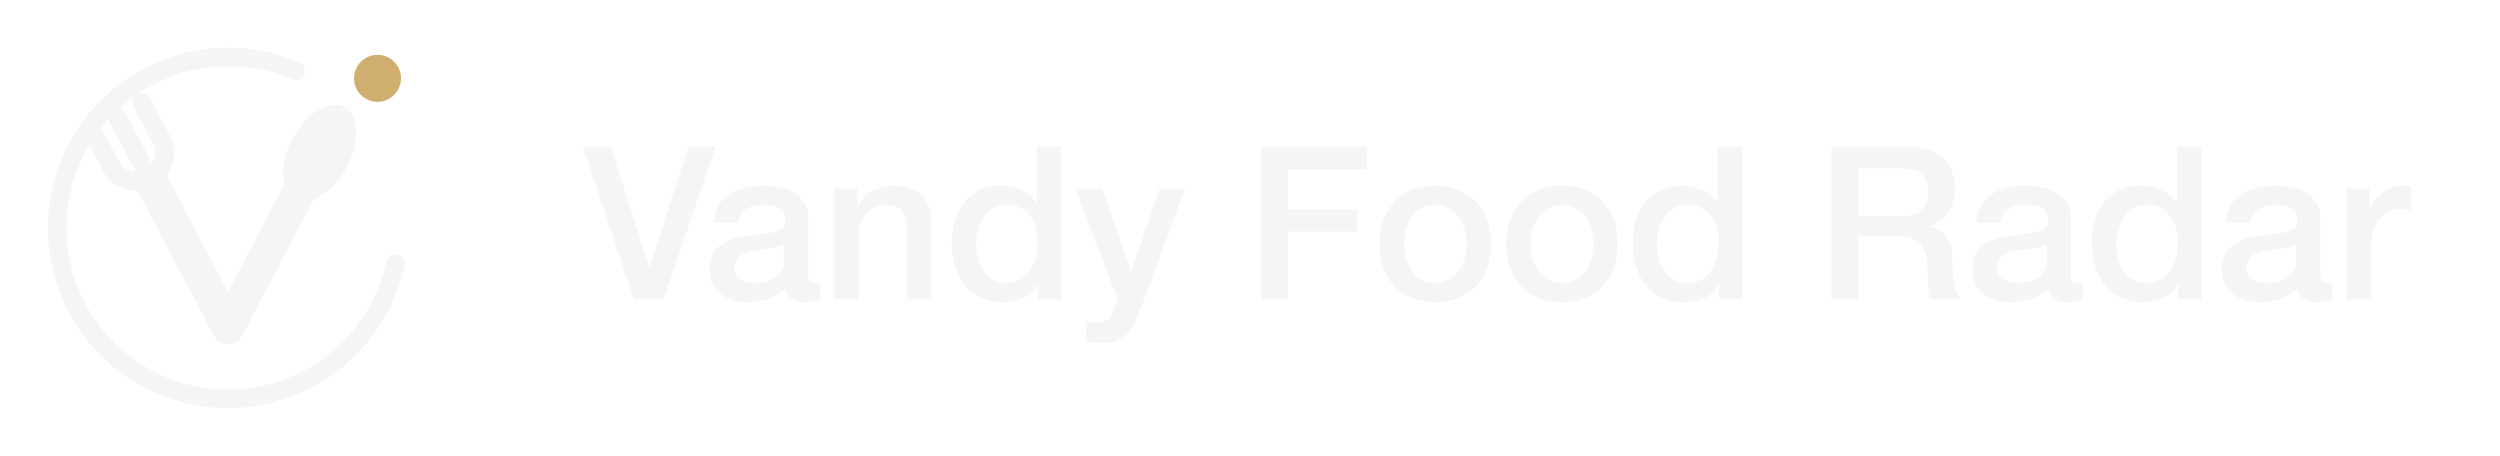
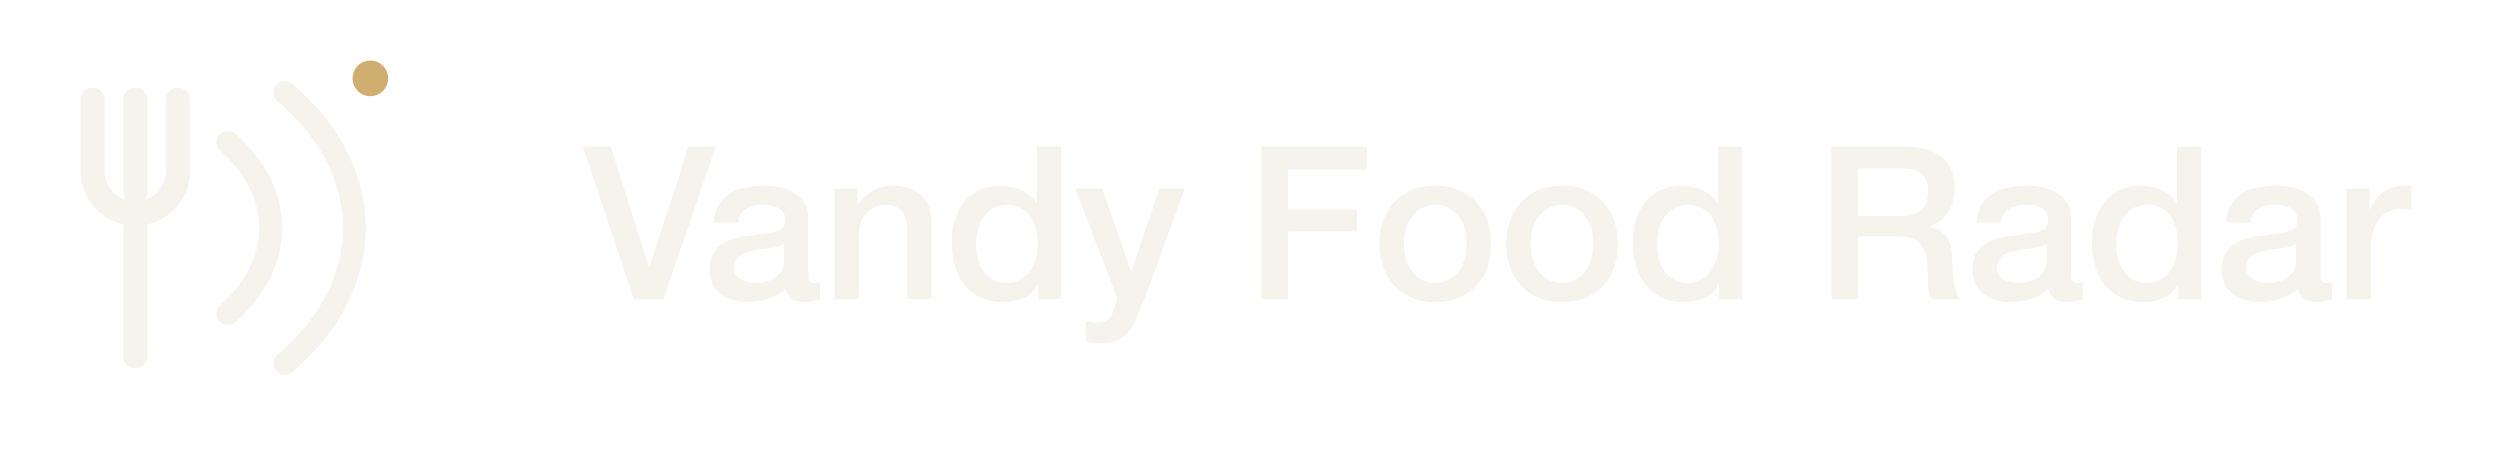
<svg xmlns="http://www.w3.org/2000/svg" width="351" height="64" viewBox="0 0 351 64" fill="none">
-   <g stroke="#F5F5F7" stroke-linecap="round" stroke-linejoin="round">
-     <path d="M55.5 37A24 24 0 1 1 41.5 9.95" stroke-width="2.6" />
-     <path d="M21 25 32 46 43 25" stroke-width="4.6" />
-     <path d="M-4-10v6a4 4 0 0 0 8 0v-6M0-10v7" transform="translate(21 25) rotate(-28)" stroke-width="2.6" />
-   </g>
-   <ellipse cx="0" cy="-4" rx="4.3" ry="7.3" transform="translate(43 25) rotate(28)" fill="#F5F5F7" />
-   <circle cx="53" cy="11" r="3.3" fill="#CFAE70" />
-   <g fill="#F5F5F7">
+   <path d="M13 14v10a6 6 0 0 0 12 0V14M19 14v13M19 30v20" stroke="#F6F3EC" stroke-width="3.4" stroke-linecap="round" stroke-linejoin="round" />
+   <path d="M32 20c8 7 8 17 0 24M40 13c13 11 13 27 0 38" stroke="#F6F3EC" stroke-width="3.2" stroke-linecap="round" />
+   <circle cx="52" cy="11" r="2.5" fill="#CFAE70" />
+   <g fill="#F6F3EC">
    <path d="M81.850 20.580L85.750 20.580L91.120 37.530L91.180 37.530L96.670 20.580L100.480 20.580L93.160 42.000L88.990 42.000Z" />
    <path d="M113.470 38.550Q113.470 39.180 113.635 39.450Q113.800 39.720 114.280 39.720Q114.430 39.720 114.640 39.720Q114.850 39.720 115.120 39.660L115.120 42.030Q114.940 42.090 114.655 42.165Q114.370 42.240 114.070 42.300Q113.770 42.360 113.470 42.390Q113.170 42.420 112.960 42.420Q111.910 42.420 111.220 42.000Q110.530 41.580 110.320 40.530Q109.300 41.520 107.815 41.970Q106.330 42.420 104.950 42.420Q103.900 42.420 102.940 42.135Q101.980 41.850 101.245 41.295Q100.510 40.740 100.075 39.885Q99.640 39.030 99.640 37.890Q99.640 36.450 100.165 35.550Q100.690 34.650 101.545 34.140Q102.400 33.630 103.465 33.405Q104.530 33.180 105.610 33.060Q106.540 32.880 107.380 32.805Q108.220 32.730 108.865 32.550Q109.510 32.370 109.885 31.995Q110.260 31.620 110.260 30.870Q110.260 30.210 109.945 29.790Q109.630 29.370 109.165 29.145Q108.700 28.920 108.130 28.845Q107.560 28.770 107.050 28.770Q105.610 28.770 104.680 29.370Q103.750 29.970 103.630 31.230L100.210 31.230Q100.300 29.730 100.930 28.740Q101.560 27.750 102.535 27.150Q103.510 26.550 104.740 26.310Q105.970 26.070 107.260 26.070Q108.400 26.070 109.510 26.310Q110.620 26.550 111.505 27.090Q112.390 27.630 112.930 28.485Q113.470 29.340 113.470 30.570ZM110.050 34.230Q109.270 34.740 108.130 34.845Q106.990 34.950 105.850 35.160Q105.310 35.250 104.800 35.415Q104.290 35.580 103.900 35.865Q103.510 36.150 103.285 36.615Q103.060 37.080 103.060 37.740Q103.060 38.310 103.390 38.700Q103.720 39.090 104.185 39.315Q104.650 39.540 105.205 39.630Q105.760 39.720 106.210 39.720Q106.780 39.720 107.440 39.570Q108.100 39.420 108.685 39.060Q109.270 38.700 109.660 38.145Q110.050 37.590 110.050 36.780Z" />
    <path d="M117.160 26.490L120.400 26.490L120.400 28.770L120.460 28.830Q121.240 27.540 122.500 26.805Q123.760 26.070 125.290 26.070Q127.840 26.070 129.310 27.390Q130.780 28.710 130.780 31.350L130.780 42.000L127.360 42.000L127.360 32.250Q127.300 30.420 126.580 29.595Q125.860 28.770 124.330 28.770Q123.460 28.770 122.770 29.085Q122.080 29.400 121.600 29.955Q121.120 30.510 120.850 31.260Q120.580 32.010 120.580 32.850L120.580 42.000L117.160 42.000Z" />
    <path d="M148.990 42.000L145.750 42.000L145.750 39.900L145.690 39.900Q145.000 41.250 143.680 41.835Q142.360 42.420 140.890 42.420Q139.060 42.420 137.695 41.775Q136.330 41.130 135.430 40.020Q134.530 38.910 134.080 37.395Q133.630 35.880 133.630 34.140Q133.630 32.040 134.200 30.510Q134.770 28.980 135.715 27.990Q136.660 27.000 137.875 26.535Q139.090 26.070 140.350 26.070Q141.070 26.070 141.820 26.205Q142.570 26.340 143.260 26.640Q143.950 26.940 144.535 27.405Q145.120 27.870 145.510 28.500L145.570 28.500L145.570 20.580L148.990 20.580ZM137.050 34.410Q137.050 35.400 137.305 36.360Q137.560 37.320 138.085 38.070Q138.610 38.820 139.420 39.270Q140.230 39.720 141.340 39.720Q142.480 39.720 143.305 39.240Q144.130 38.760 144.655 37.980Q145.180 37.200 145.435 36.225Q145.690 35.250 145.690 34.230Q145.690 31.650 144.535 30.210Q143.380 28.770 141.400 28.770Q140.200 28.770 139.375 29.265Q138.550 29.760 138.025 30.555Q137.500 31.350 137.275 32.355Q137.050 33.360 137.050 34.410Z" />
    <path d="M151.000 26.490L154.750 26.490L158.800 38.070L158.860 38.070L162.790 26.490L166.360 26.490L160.330 42.840Q159.910 43.890 159.505 44.850Q159.100 45.810 158.515 46.545Q157.930 47.280 157.060 47.715Q156.190 48.150 154.840 48.150Q153.640 48.150 152.470 47.970L152.470 45.090Q152.890 45.150 153.280 45.225Q153.670 45.300 154.090 45.300Q154.690 45.300 155.080 45.150Q155.470 45.000 155.725 44.715Q155.980 44.430 156.160 44.040Q156.340 43.650 156.490 43.140L156.880 41.940Z" />
    <path d="M177.100 20.580L191.890 20.580L191.890 23.820L180.850 23.820L180.850 29.430L190.540 29.430L190.540 32.490L180.850 32.490L180.850 42.000L177.100 42.000Z" />
    <path d="M201.520 42.420Q199.660 42.420 198.205 41.805Q196.750 41.190 195.745 40.110Q194.740 39.030 194.215 37.530Q193.690 36.030 193.690 34.230Q193.690 32.460 194.215 30.960Q194.740 29.460 195.745 28.380Q196.750 27.300 198.205 26.685Q199.660 26.070 201.520 26.070Q203.380 26.070 204.835 26.685Q206.290 27.300 207.295 28.380Q208.300 29.460 208.825 30.960Q209.350 32.460 209.350 34.230Q209.350 36.030 208.825 37.530Q208.300 39.030 207.295 40.110Q206.290 41.190 204.835 41.805Q203.380 42.420 201.520 42.420ZM201.520 39.720Q202.660 39.720 203.500 39.240Q204.340 38.760 204.880 37.980Q205.420 37.200 205.675 36.225Q205.930 35.250 205.930 34.230Q205.930 33.240 205.675 32.250Q205.420 31.260 204.880 30.495Q204.340 29.730 203.500 29.250Q202.660 28.770 201.520 28.770Q200.380 28.770 199.540 29.250Q198.700 29.730 198.160 30.495Q197.620 31.260 197.365 32.250Q197.110 33.240 197.110 34.230Q197.110 35.250 197.365 36.225Q197.620 37.200 198.160 37.980Q198.700 38.760 199.540 39.240Q200.380 39.720 201.520 39.720Z" />
    <path d="M219.310 42.420Q217.450 42.420 215.995 41.805Q214.540 41.190 213.535 40.110Q212.530 39.030 212.005 37.530Q211.480 36.030 211.480 34.230Q211.480 32.460 212.005 30.960Q212.530 29.460 213.535 28.380Q214.540 27.300 215.995 26.685Q217.450 26.070 219.310 26.070Q221.170 26.070 222.625 26.685Q224.080 27.300 225.085 28.380Q226.090 29.460 226.615 30.960Q227.140 32.460 227.140 34.230Q227.140 36.030 226.615 37.530Q226.090 39.030 225.085 40.110Q224.080 41.190 222.625 41.805Q221.170 42.420 219.310 42.420ZM219.310 39.720Q220.450 39.720 221.290 39.240Q222.130 38.760 222.670 37.980Q223.210 37.200 223.465 36.225Q223.720 35.250 223.720 34.230Q223.720 33.240 223.465 32.250Q223.210 31.260 222.670 30.495Q222.130 29.730 221.290 29.250Q220.450 28.770 219.310 28.770Q218.170 28.770 217.330 29.250Q216.490 29.730 215.950 30.495Q215.410 31.260 215.155 32.250Q214.900 33.240 214.900 34.230Q214.900 35.250 215.155 36.225Q215.410 37.200 215.950 37.980Q216.490 38.760 217.330 39.240Q218.170 39.720 219.310 39.720Z" />
    <path d="M244.600 42.000L241.360 42.000L241.360 39.900L241.300 39.900Q240.610 41.250 239.290 41.835Q237.970 42.420 236.500 42.420Q234.670 42.420 233.305 41.775Q231.940 41.130 231.040 40.020Q230.140 38.910 229.690 37.395Q229.240 35.880 229.240 34.140Q229.240 32.040 229.810 30.510Q230.380 28.980 231.325 27.990Q232.270 27.000 233.485 26.535Q234.700 26.070 235.960 26.070Q236.680 26.070 237.430 26.205Q238.180 26.340 238.870 26.640Q239.560 26.940 240.145 27.405Q240.730 27.870 241.120 28.500L241.180 28.500L241.180 20.580L244.600 20.580ZM232.660 34.410Q232.660 35.400 232.915 36.360Q233.170 37.320 233.695 38.070Q234.220 38.820 235.030 39.270Q235.840 39.720 236.950 39.720Q238.090 39.720 238.915 39.240Q239.740 38.760 240.265 37.980Q240.790 37.200 241.045 36.225Q241.300 35.250 241.300 34.230Q241.300 31.650 240.145 30.210Q238.990 28.770 237.010 28.770Q235.810 28.770 234.985 29.265Q234.160 29.760 233.635 30.555Q233.110 31.350 232.885 32.355Q232.660 33.360 232.660 34.410Z" />
    <path d="M257.140 20.580L267.370 20.580Q270.910 20.580 272.680 22.110Q274.450 23.640 274.450 26.370Q274.450 27.900 274.000 28.905Q273.550 29.910 272.950 30.525Q272.350 31.140 271.765 31.410Q271.180 31.680 270.910 31.770L270.910 31.830Q271.390 31.890 271.945 32.130Q272.500 32.370 272.980 32.895Q273.460 33.420 273.775 34.260Q274.090 35.100 274.090 36.360Q274.090 38.250 274.375 39.795Q274.660 41.340 275.260 42.000L271.240 42.000Q270.820 41.310 270.745 40.470Q270.670 39.630 270.670 38.850Q270.670 37.380 270.490 36.315Q270.310 35.250 269.830 34.545Q269.350 33.840 268.525 33.510Q267.700 33.180 266.410 33.180L260.890 33.180L260.890 42.000L257.140 42.000ZM260.890 30.330L267.040 30.330Q268.840 30.330 269.770 29.475Q270.700 28.620 270.700 26.910Q270.700 25.890 270.400 25.245Q270.100 24.600 269.575 24.240Q269.050 23.880 268.375 23.760Q267.700 23.640 266.980 23.640L260.890 23.640Z" />
    <path d="M290.770 38.550Q290.770 39.180 290.935 39.450Q291.100 39.720 291.580 39.720Q291.730 39.720 291.940 39.720Q292.150 39.720 292.420 39.660L292.420 42.030Q292.240 42.090 291.955 42.165Q291.670 42.240 291.370 42.300Q291.070 42.360 290.770 42.390Q290.470 42.420 290.260 42.420Q289.210 42.420 288.520 42.000Q287.830 41.580 287.620 40.530Q286.600 41.520 285.115 41.970Q283.630 42.420 282.250 42.420Q281.200 42.420 280.240 42.135Q279.280 41.850 278.545 41.295Q277.810 40.740 277.375 39.885Q276.940 39.030 276.940 37.890Q276.940 36.450 277.465 35.550Q277.990 34.650 278.845 34.140Q279.700 33.630 280.765 33.405Q281.830 33.180 282.910 33.060Q283.840 32.880 284.680 32.805Q285.520 32.730 286.165 32.550Q286.810 32.370 287.185 31.995Q287.560 31.620 287.560 30.870Q287.560 30.210 287.245 29.790Q286.930 29.370 286.465 29.145Q286.000 28.920 285.430 28.845Q284.860 28.770 284.350 28.770Q282.910 28.770 281.980 29.370Q281.050 29.970 280.930 31.230L277.510 31.230Q277.600 29.730 278.230 28.740Q278.860 27.750 279.835 27.150Q280.810 26.550 282.040 26.310Q283.270 26.070 284.560 26.070Q285.700 26.070 286.810 26.310Q287.920 26.550 288.805 27.090Q289.690 27.630 290.230 28.485Q290.770 29.340 290.770 30.570ZM287.350 34.230Q286.570 34.740 285.430 34.845Q284.290 34.950 283.150 35.160Q282.610 35.250 282.100 35.415Q281.590 35.580 281.200 35.865Q280.810 36.150 280.585 36.615Q280.360 37.080 280.360 37.740Q280.360 38.310 280.690 38.700Q281.020 39.090 281.485 39.315Q281.950 39.540 282.505 39.630Q283.060 39.720 283.510 39.720Q284.080 39.720 284.740 39.570Q285.400 39.420 285.985 39.060Q286.570 38.700 286.960 38.145Q287.350 37.590 287.350 36.780Z" />
    <path d="M309.070 42.000L305.830 42.000L305.830 39.900L305.770 39.900Q305.080 41.250 303.760 41.835Q302.440 42.420 300.970 42.420Q299.140 42.420 297.775 41.775Q296.410 41.130 295.510 40.020Q294.610 38.910 294.160 37.395Q293.710 35.880 293.710 34.140Q293.710 32.040 294.280 30.510Q294.850 28.980 295.795 27.990Q296.740 27.000 297.955 26.535Q299.170 26.070 300.430 26.070Q301.150 26.070 301.900 26.205Q302.650 26.340 303.340 26.640Q304.030 26.940 304.615 27.405Q305.200 27.870 305.590 28.500L305.650 28.500L305.650 20.580L309.070 20.580ZM297.130 34.410Q297.130 35.400 297.385 36.360Q297.640 37.320 298.165 38.070Q298.690 38.820 299.500 39.270Q300.310 39.720 301.420 39.720Q302.560 39.720 303.385 39.240Q304.210 38.760 304.735 37.980Q305.260 37.200 305.515 36.225Q305.770 35.250 305.770 34.230Q305.770 31.650 304.615 30.210Q303.460 28.770 301.480 28.770Q300.280 28.770 299.455 29.265Q298.630 29.760 298.105 30.555Q297.580 31.350 297.355 32.355Q297.130 33.360 297.130 34.410Z" />
    <path d="M325.780 38.550Q325.780 39.180 325.945 39.450Q326.110 39.720 326.590 39.720Q326.740 39.720 326.950 39.720Q327.160 39.720 327.430 39.660L327.430 42.030Q327.250 42.090 326.965 42.165Q326.680 42.240 326.380 42.300Q326.080 42.360 325.780 42.390Q325.480 42.420 325.270 42.420Q324.220 42.420 323.530 42.000Q322.840 41.580 322.630 40.530Q321.610 41.520 320.125 41.970Q318.640 42.420 317.260 42.420Q316.210 42.420 315.250 42.135Q314.290 41.850 313.555 41.295Q312.820 40.740 312.385 39.885Q311.950 39.030 311.950 37.890Q311.950 36.450 312.475 35.550Q313.000 34.650 313.855 34.140Q314.710 33.630 315.775 33.405Q316.840 33.180 317.920 33.060Q318.850 32.880 319.690 32.805Q320.530 32.730 321.175 32.550Q321.820 32.370 322.195 31.995Q322.570 31.620 322.570 30.870Q322.570 30.210 322.255 29.790Q321.940 29.370 321.475 29.145Q321.010 28.920 320.440 28.845Q319.870 28.770 319.360 28.770Q317.920 28.770 316.990 29.370Q316.060 29.970 315.940 31.230L312.520 31.230Q312.610 29.730 313.240 28.740Q313.870 27.750 314.845 27.150Q315.820 26.550 317.050 26.310Q318.280 26.070 319.570 26.070Q320.710 26.070 321.820 26.310Q322.930 26.550 323.815 27.090Q324.700 27.630 325.240 28.485Q325.780 29.340 325.780 30.570ZM322.360 34.230Q321.580 34.740 320.440 34.845Q319.300 34.950 318.160 35.160Q317.620 35.250 317.110 35.415Q316.600 35.580 316.210 35.865Q315.820 36.150 315.595 36.615Q315.370 37.080 315.370 37.740Q315.370 38.310 315.700 38.700Q316.030 39.090 316.495 39.315Q316.960 39.540 317.515 39.630Q318.070 39.720 318.520 39.720Q319.090 39.720 319.750 39.570Q320.410 39.420 320.995 39.060Q321.580 38.700 321.970 38.145Q322.360 37.590 322.360 36.780Z" />
    <path d="M329.470 26.490L332.680 26.490L332.680 29.490L332.740 29.490Q332.890 28.860 333.325 28.260Q333.760 27.660 334.375 27.165Q334.990 26.670 335.740 26.370Q336.490 26.070 337.270 26.070Q337.870 26.070 338.095 26.100Q338.320 26.130 338.560 26.160L338.560 29.460Q338.200 29.400 337.825 29.355Q337.450 29.310 337.090 29.310Q336.220 29.310 335.455 29.655Q334.690 30.000 334.120 30.675Q333.550 31.350 333.220 32.340Q332.890 33.330 332.890 34.620L332.890 42.000L329.470 42.000Z" />
  </g>
</svg>
